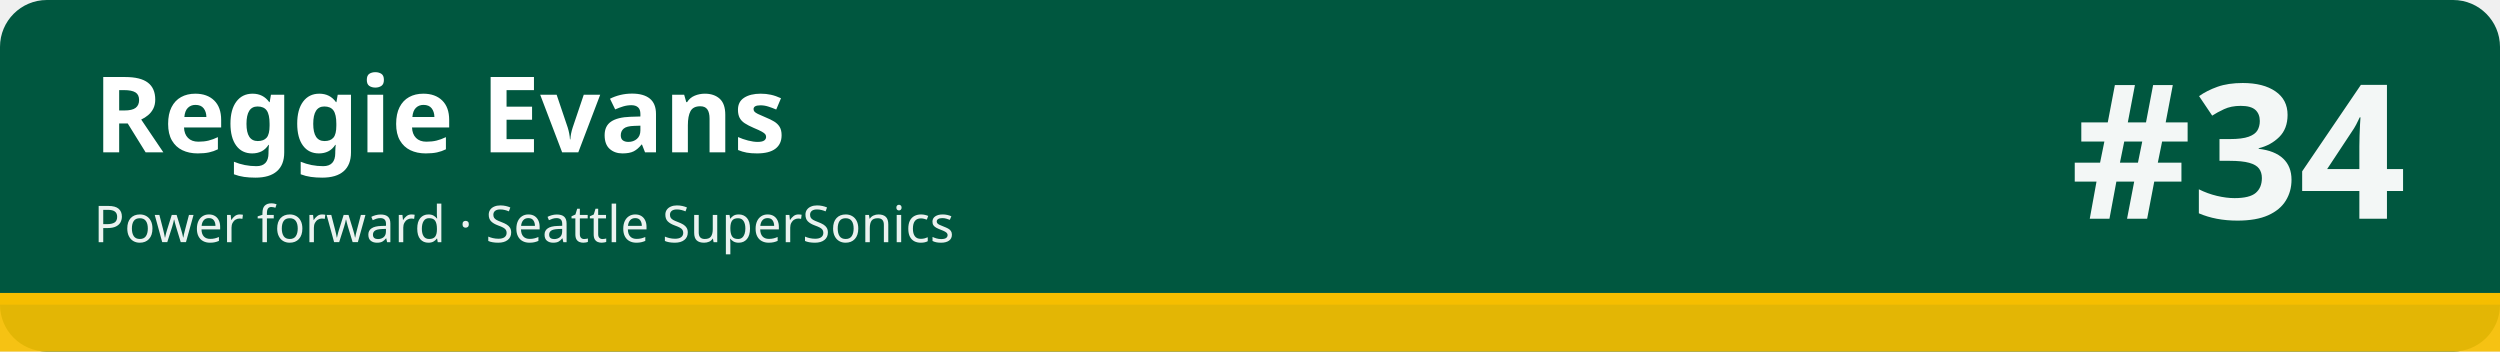
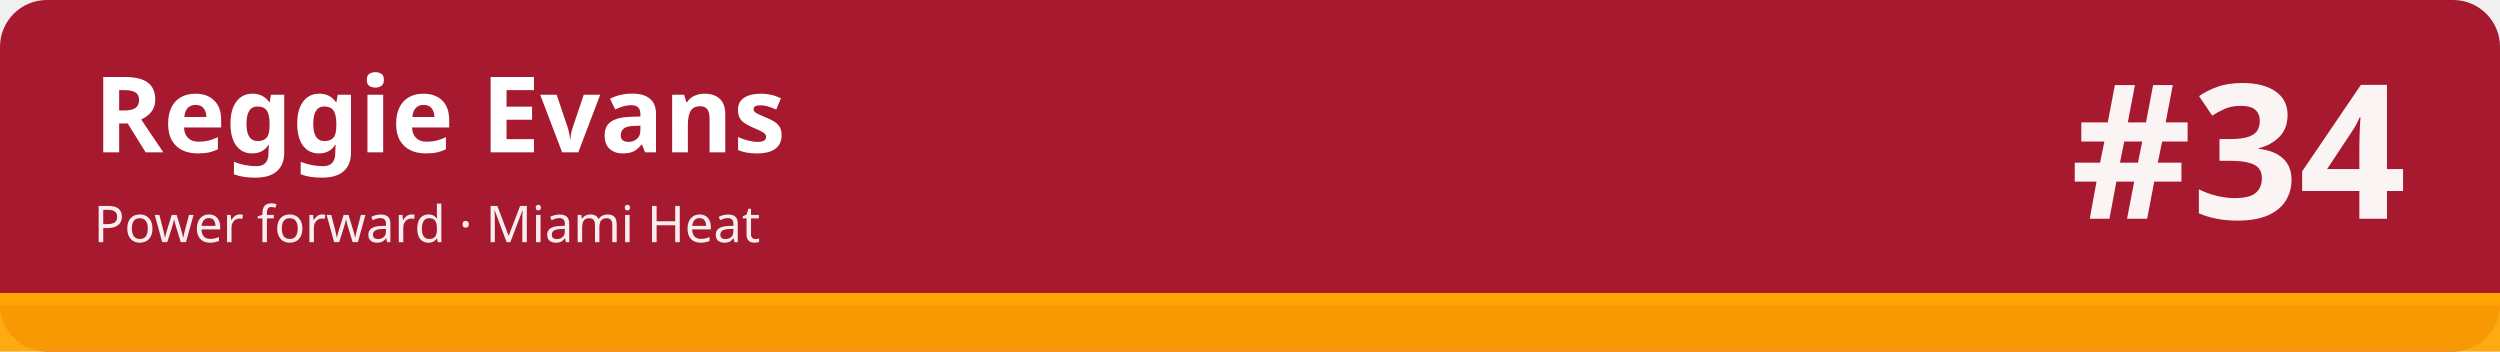
<svg xmlns="http://www.w3.org/2000/svg" width="1280" height="180" viewBox="0 0 1280 180" role="img" aria-labelledby="t d">
-   <rect width="1280" height="180" rx="24" fill="#00573f" />
-   <rect x="0" y="150" width="1280" height="30" fill="#f6be00" fill-opacity=".92" />
-   <rect x="0" y="150" width="1280" height="6" fill="#f6be00" />
+   <rect width="1280" height="180" rx="24" fill="#a6192e" />
+   <rect x="0" y="150" width="1280" height="30" fill="#ffa400" fill-opacity=".92" />
+   <rect x="0" y="150" width="1280" height="6" fill="#ffa400" />
  <text x="48" y="78" font-family="sans-serif" font-size="54" font-weight="700" fill="#ffffff">Reggie Evans</text>
-   <text x="48" y="124" font-family="sans-serif" font-size="26" fill="#ffffff" fill-opacity=".92">Power forward · Seattle SuperSonics</text>
+   <text x="48" y="124" font-family="sans-serif" font-size="26" fill="#ffffff" fill-opacity=".92">Power forward · Miami Heat</text>
  <text x="1232" y="112" font-family="sans-serif" font-size="96" font-weight="800" fill="#ffffff" fill-opacity=".95" text-anchor="end">#34</text>
</svg>
